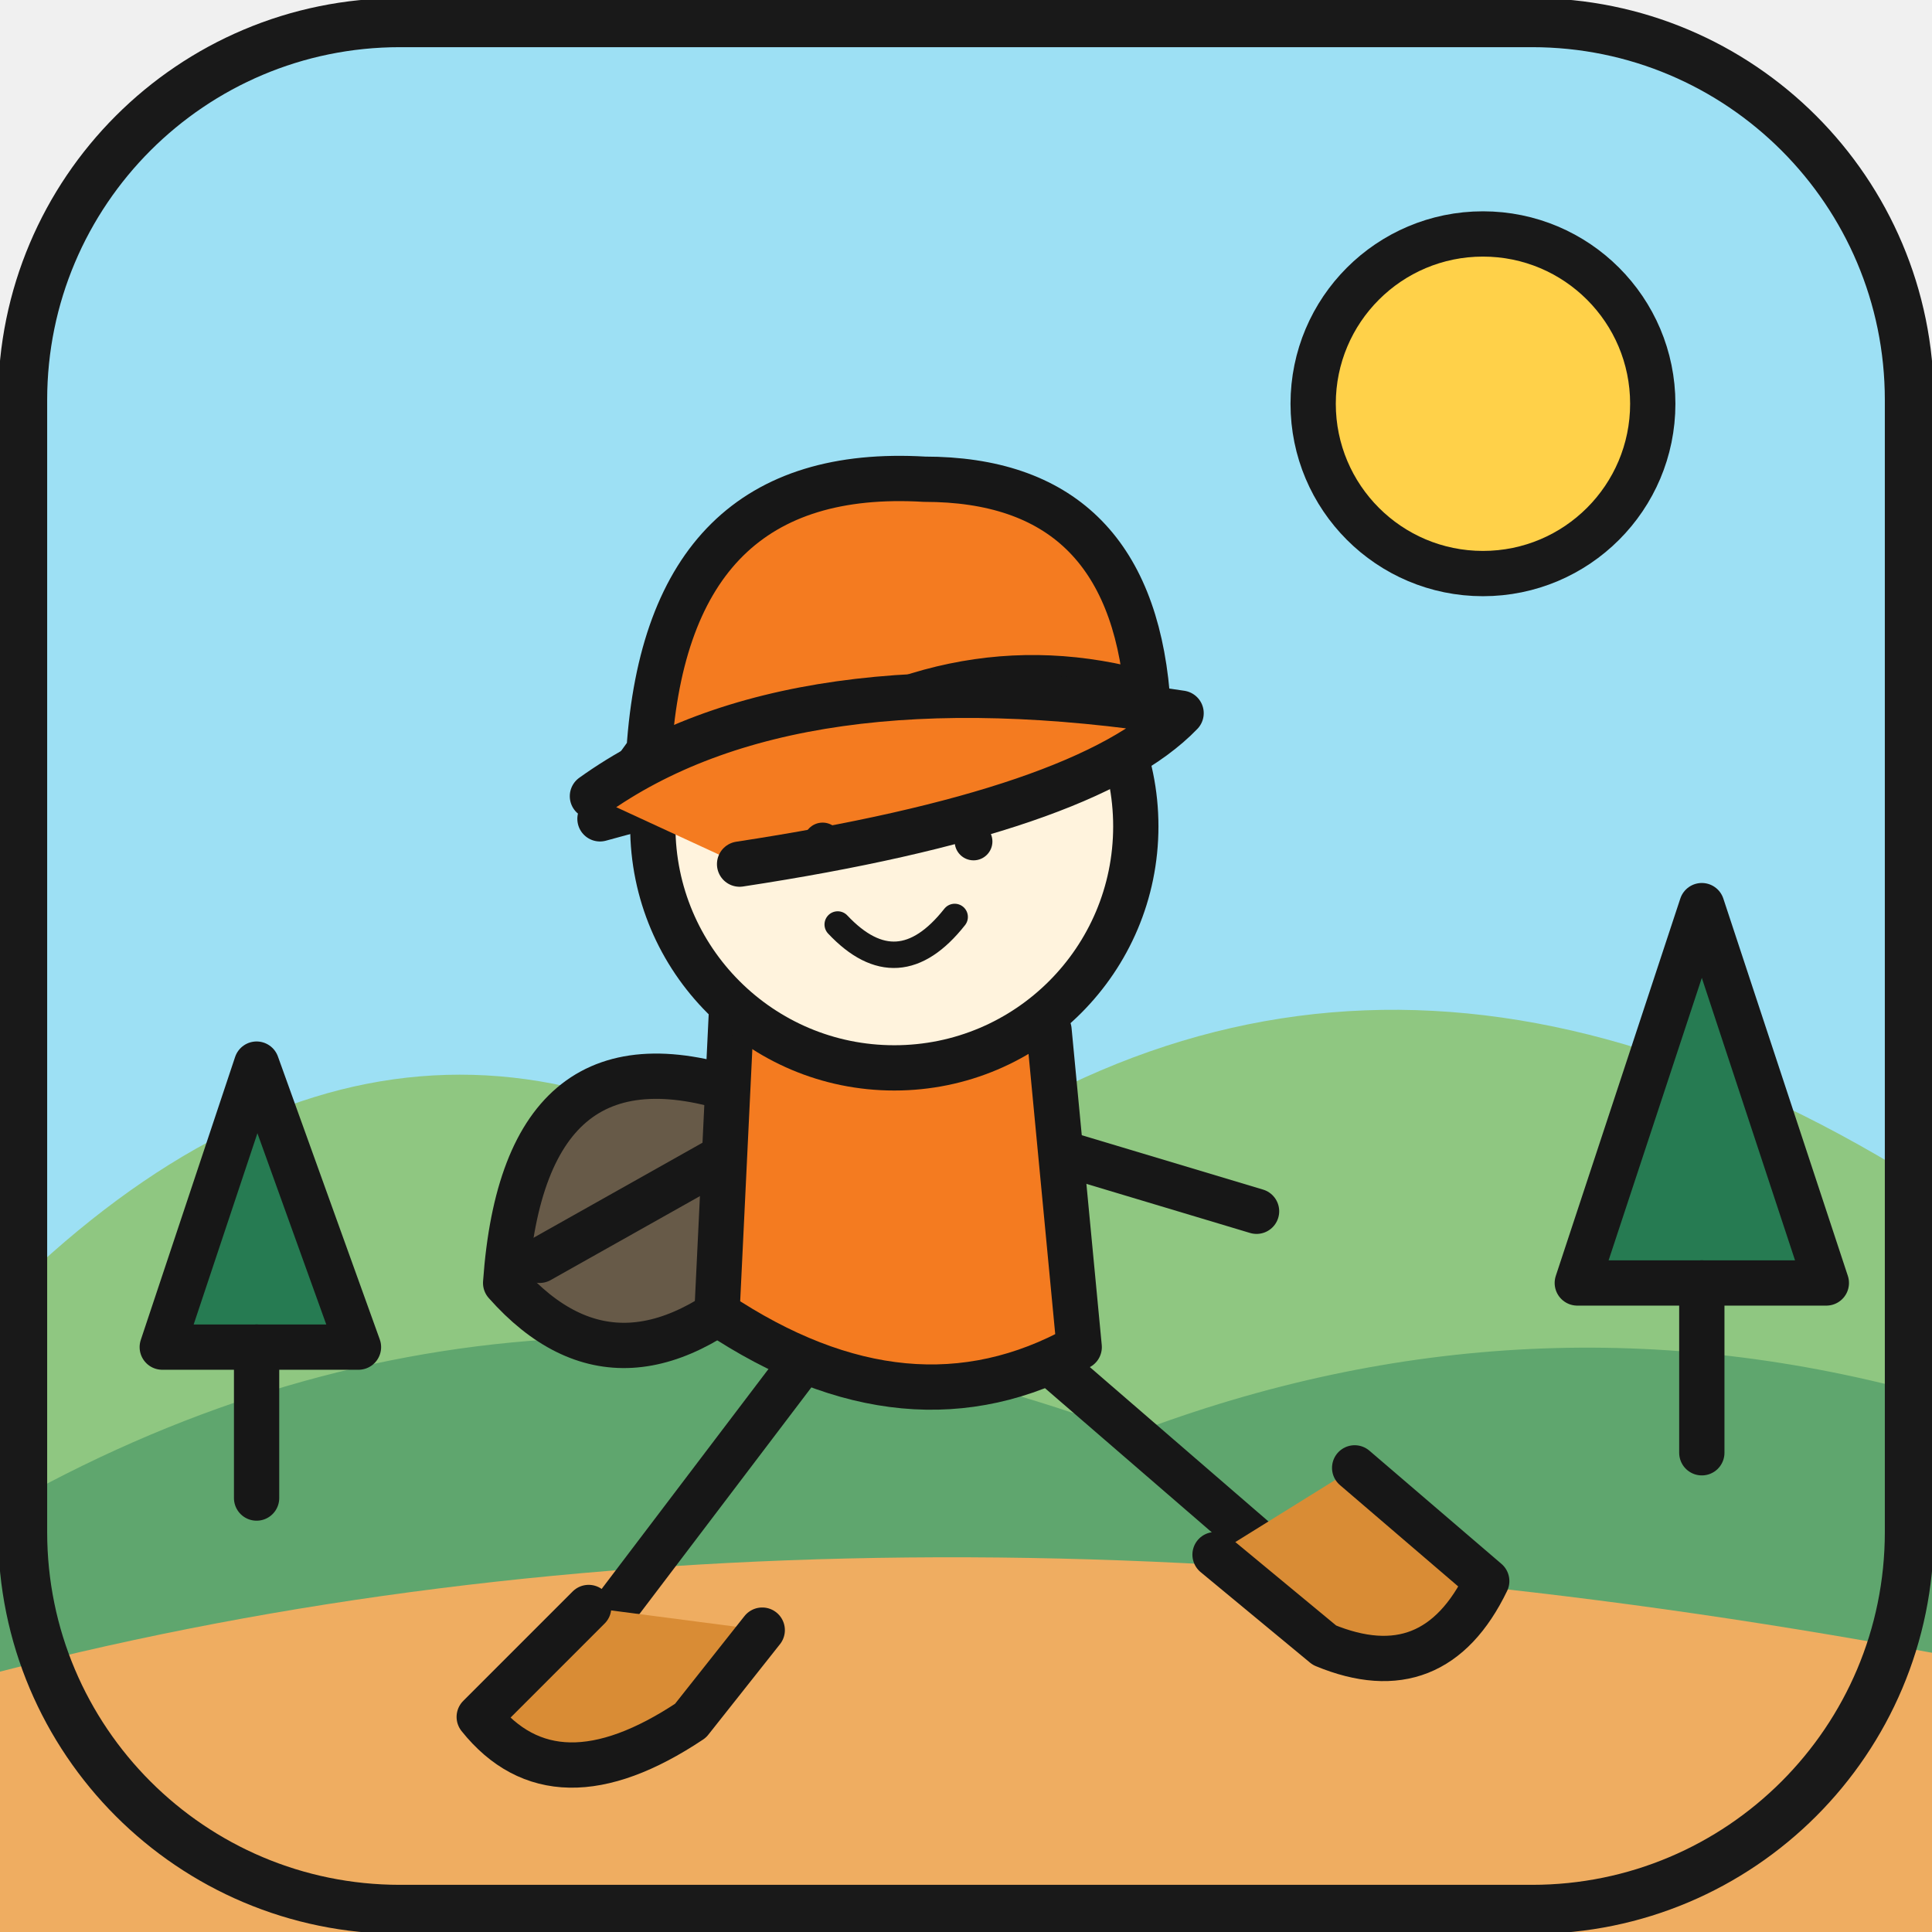
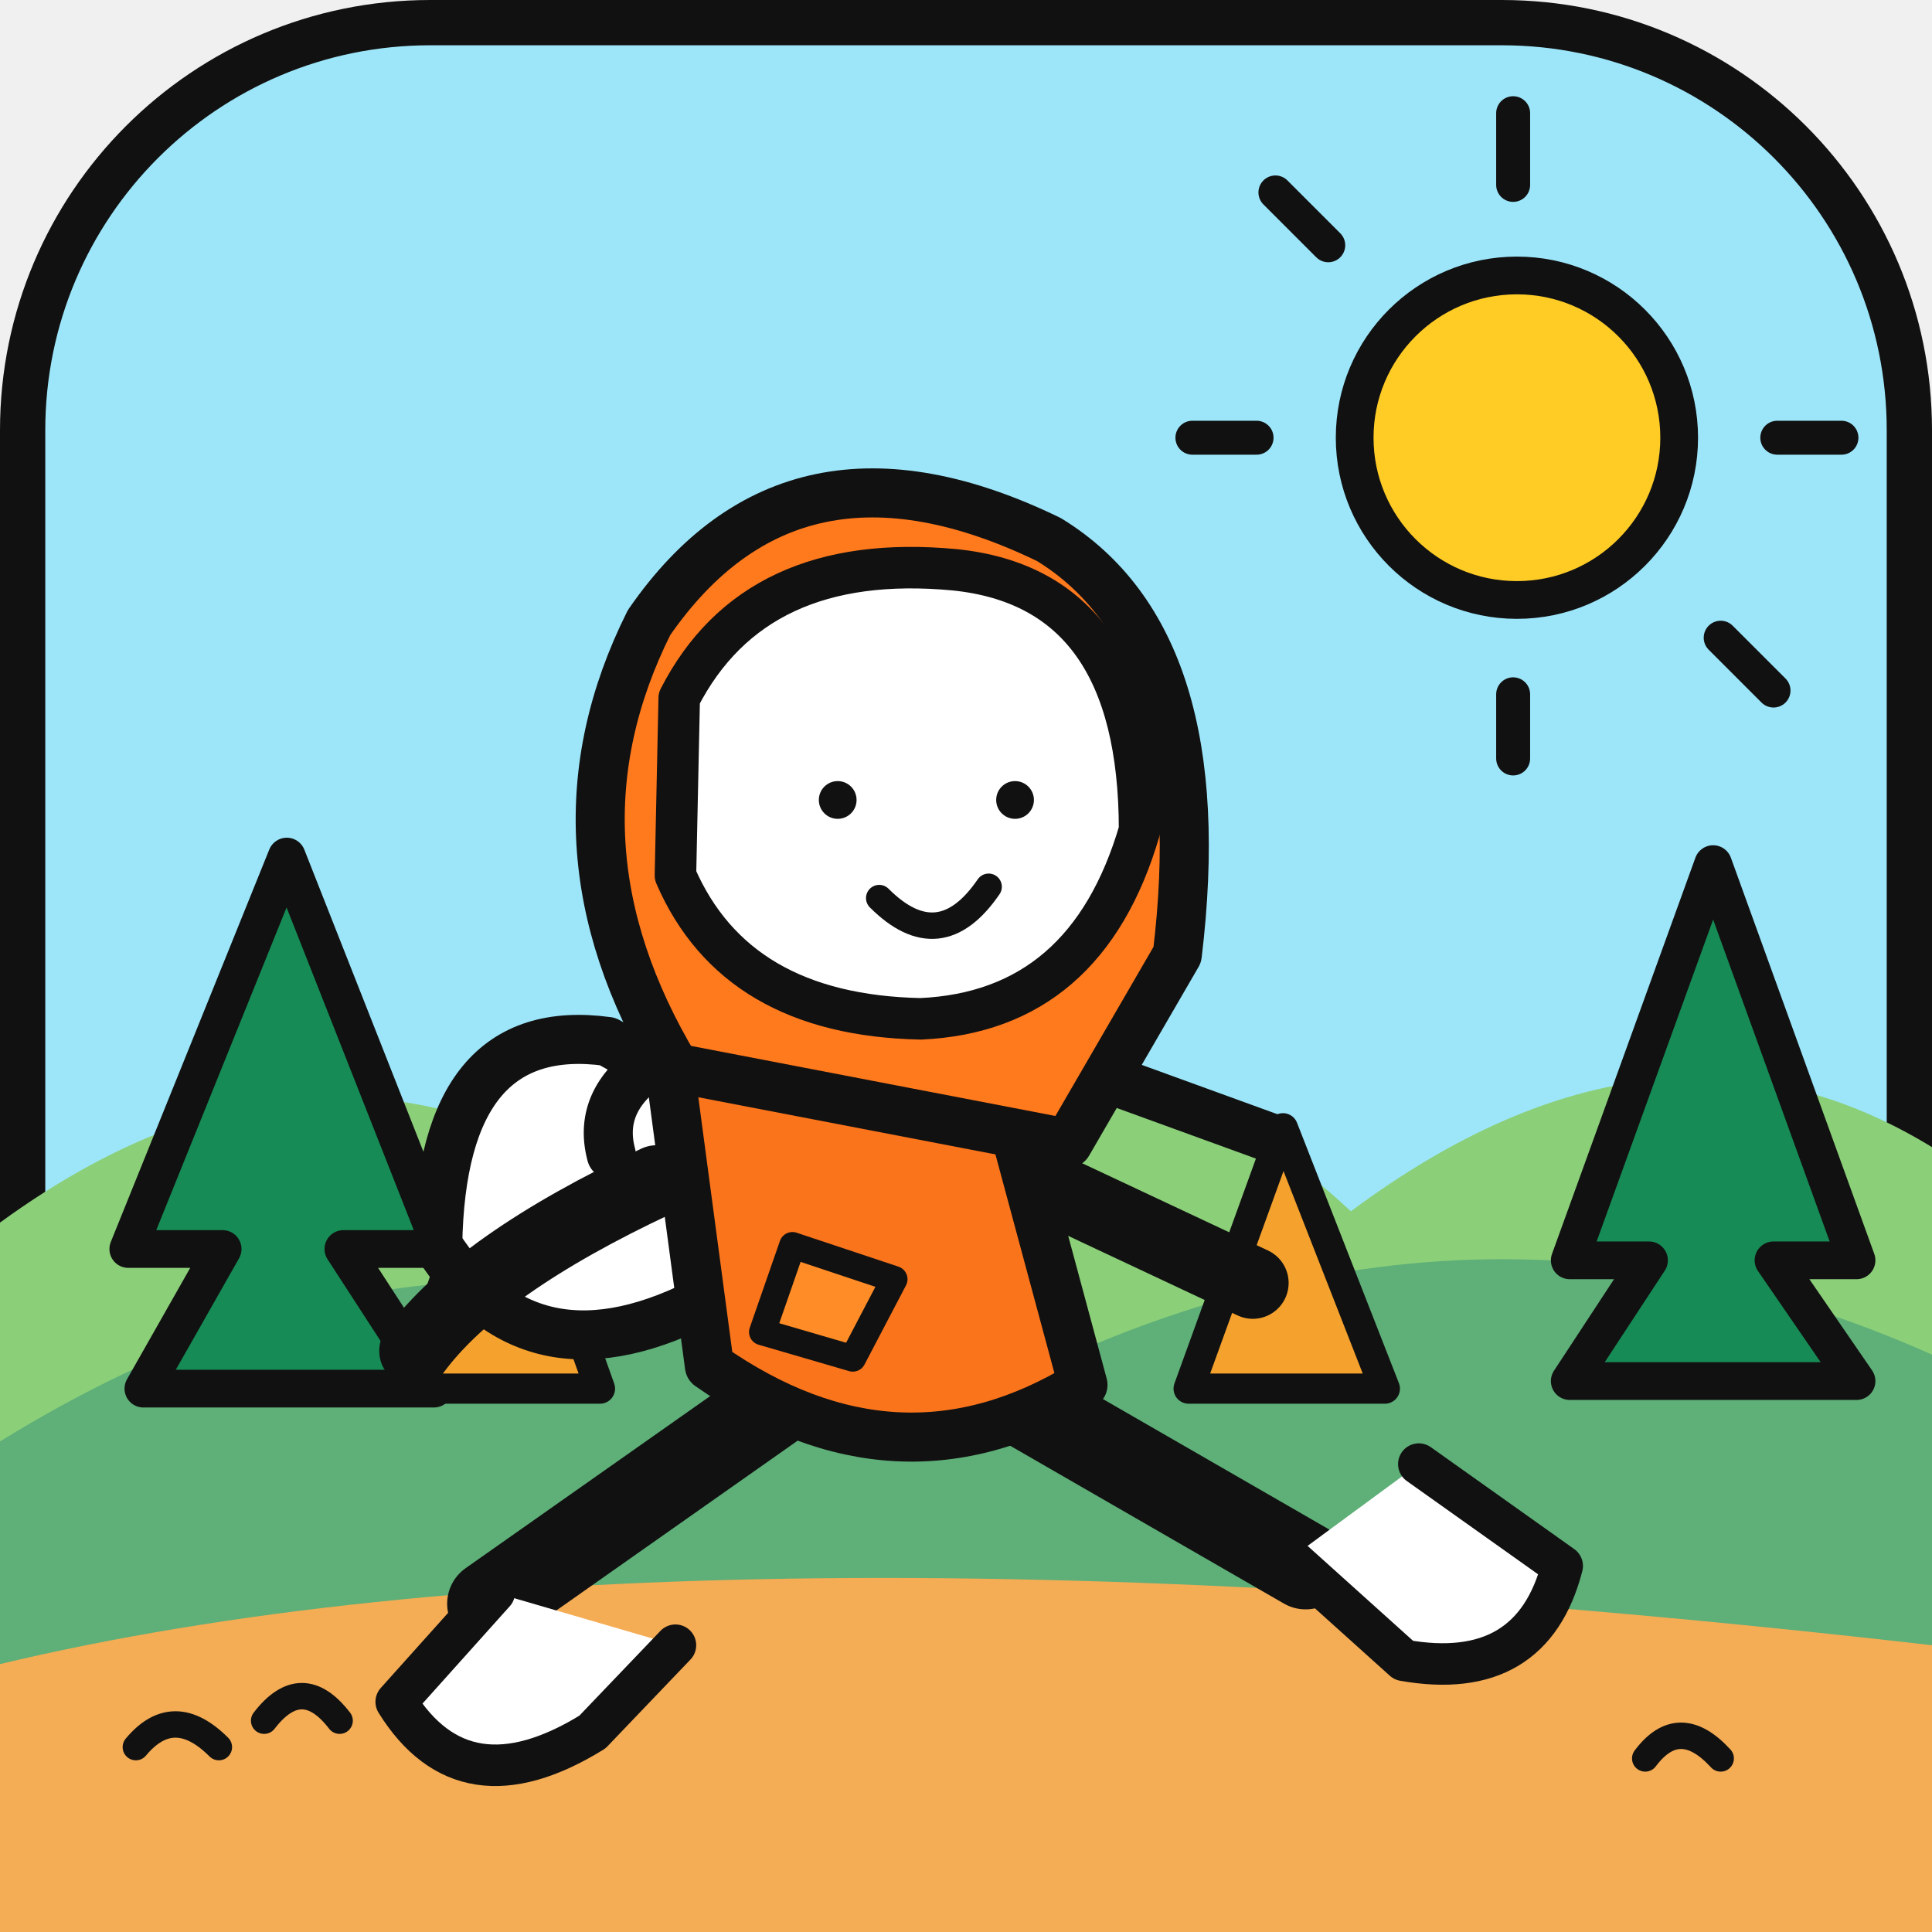
<svg xmlns="http://www.w3.org/2000/svg" viewBox="0 0 512 512">
-   <rect width="512" height="512" rx="105" fill="#9de0f4" />
-   <circle cx="393" cy="107" r="45" fill="#ffd149" stroke="#191919" stroke-width="12" />
-   <path d="M0 345Q110 235 225 326Q355 215 512 315V512H0Z" fill="#8fc781" />
-   <path d="M0 400Q140 320 300 380Q405 340 512 370V512H0Z" fill="#5fa66e" />
-   <path d="M0 443Q225 385 512 438V512H0Z" fill="#efad61" />
-   <g stroke="#171717" stroke-width="12" stroke-linecap="round" stroke-linejoin="round">
-     <path d="M43 357l25-75 27 75zM418 340l33-100 33 100z" fill="#267b52" />
-     <path d="M68 357v40M451 340v45" fill="none" />
-     <path d="M198 290Q139 269 134 340Q165 375 205 336" fill="#675a48" />
-     <path d="M230 338l-66 87M255 341l81 70M207 298l-64 36M263 300l70 21" fill="none" />
-     <path d="M194 265Q240 240 278 273L286 357Q241 382 190 348Z" fill="#f47b20" />
-     <circle cx="237" cy="219" r="64" fill="#fff3dd" />
-     <path d="M172 199Q177 123 245 127Q299 127 304 184Q252 169 203 205L159 217Z" fill="#f47b20" />
-     <path d="M157 211Q210 173 313 189Q288 215 196 229" fill="#f47b20" />
-     <circle cx="218" cy="223" r="5" fill="#171717" stroke="none" />
-     <circle cx="258" cy="223" r="5" fill="#171717" stroke="none" />
-     <path d="M222 245q16 17 31-2" fill="none" stroke-width="7" />
-     <path d="M156 426l-29 29q20 25 56 1l19-24M322 412l29 24q29 12 43-17l-35-30" fill="#d98c35" />
+   <rect x="6" y="6" width="500" height="500" rx="108" fill="#9de6fa" stroke="#111" stroke-width="12" />
+   <g stroke="#111" stroke-linecap="round" stroke-linejoin="round">
+     <circle cx="402" cy="116" r="43" fill="#ffcb25" stroke-width="10" />
+     <path d="M401 49v-19M401 201v-17M333 116h-17M488 116h-17M352 65l-14-14M456 169l14 14" stroke-width="9" />
+     <path d="M0 324Q92 257 177 325Q272 241 358 321Q440 260 512 304v208H0Z" fill="#8bcf79" stroke-width="0" />
+     <path d="M0 382Q133 300 250 376Q382 301 512 359v153H0Z" fill="#5eaf78" stroke-width="0" />
+     <path d="M0 441Q180 398 512 436v76H0Z" fill="#f4ac55" stroke-width="0" />
+     <path d="M34 331l42-104 41 104H91l24 37H38l21-37Z" fill="#168b55" stroke-width="10" />
+     <path d="M416 334l38-105 38 105h-22l22 32h-76l21-32Z" fill="#168b55" stroke-width="10" />
+     <path d="M108 368l25-73 26 73Z" fill="#f5a12d" stroke-width="8" />
+     <path d="M315 368l25-69 27 69Z" fill="#f5a12d" stroke-width="8" />
+     <path d="M161 276Q117 270 116 330Q141 369 188 344L206 301Z" fill="#fff" stroke-width="13" />
+     <path d="M174 313Q127 335 110 358M266 309l66 31" fill="none" stroke-width="19" />
+     <path d="M211 368l-81 57M261 366l85 49" fill="none" stroke-width="23" />
+     <path d="M131 422l-26 29q18 29 52 8l22-23M342 413l30 27q34 6 42-25l-38-27" fill="#fff" stroke-width="11" />
+     <path d="M178 287Q210 265 263 278L287 367Q238 397 188 362Z" fill="#fa741b" stroke-width="13" />
+     <path d="M179 283Q143 223 172 165Q210 110 278 143Q322 170 312 253L283 303Z" fill="#ff791d" stroke-width="13" />
+     <path d="M180 185Q200 146 253 151Q302 156 302 220Q288 268 244 270Q195 269 179 232Z" fill="#fff" stroke-width="11" />
+     <circle cx="222" cy="212" r="5" fill="#111" stroke="none" />
+     <circle cx="269" cy="212" r="5" fill="#111" stroke="none" />
+     <path d="M233 238q16 16 29-3" fill="none" stroke-width="7" />
+     <path d="M174 281q-16 10-12 25M294 286l44 16" fill="none" stroke-width="13" />
+     <path d="M210 330l27 9-11 21-24-7Z" fill="#ff8c26" stroke-width="7" />
+     <path d="M36 463q10-12 22 0m12-7q10-13 20 0m346 10q9-12 20 0" fill="none" stroke-width="7" />
  </g>
-   <rect x="6" y="6" width="500" height="500" rx="100" fill="none" stroke="#191919" stroke-width="13" />
</svg>
